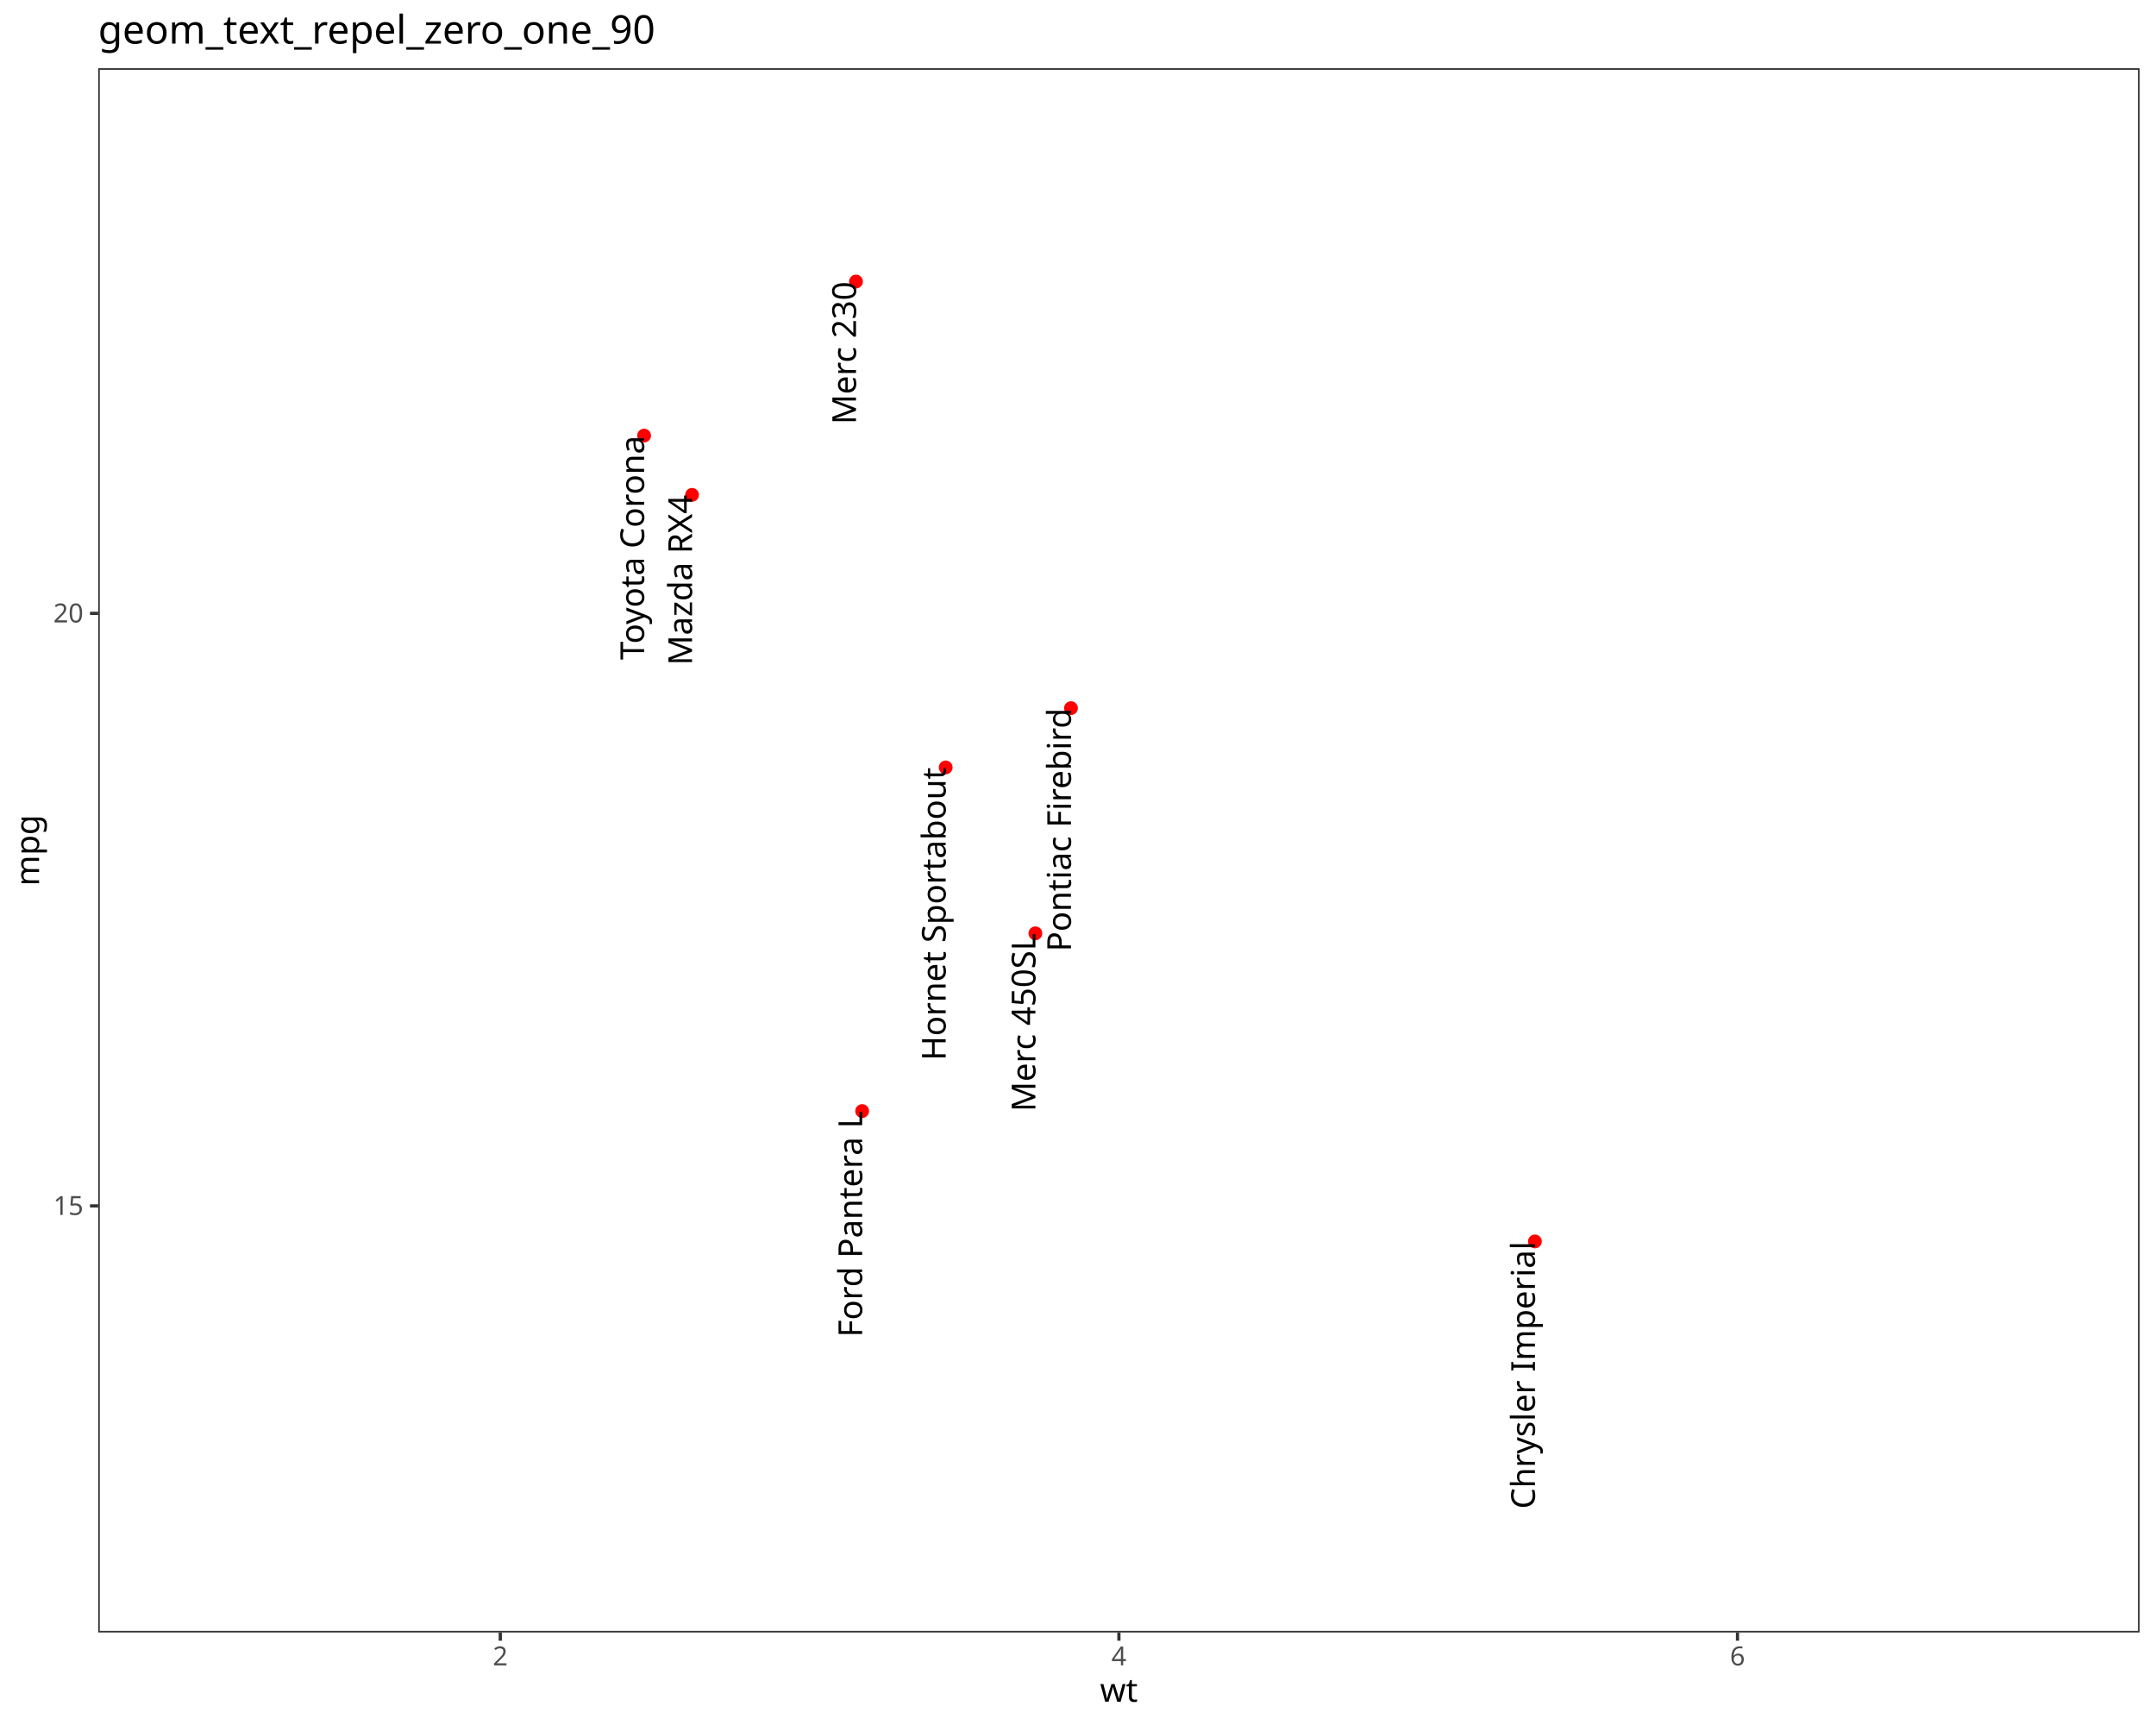
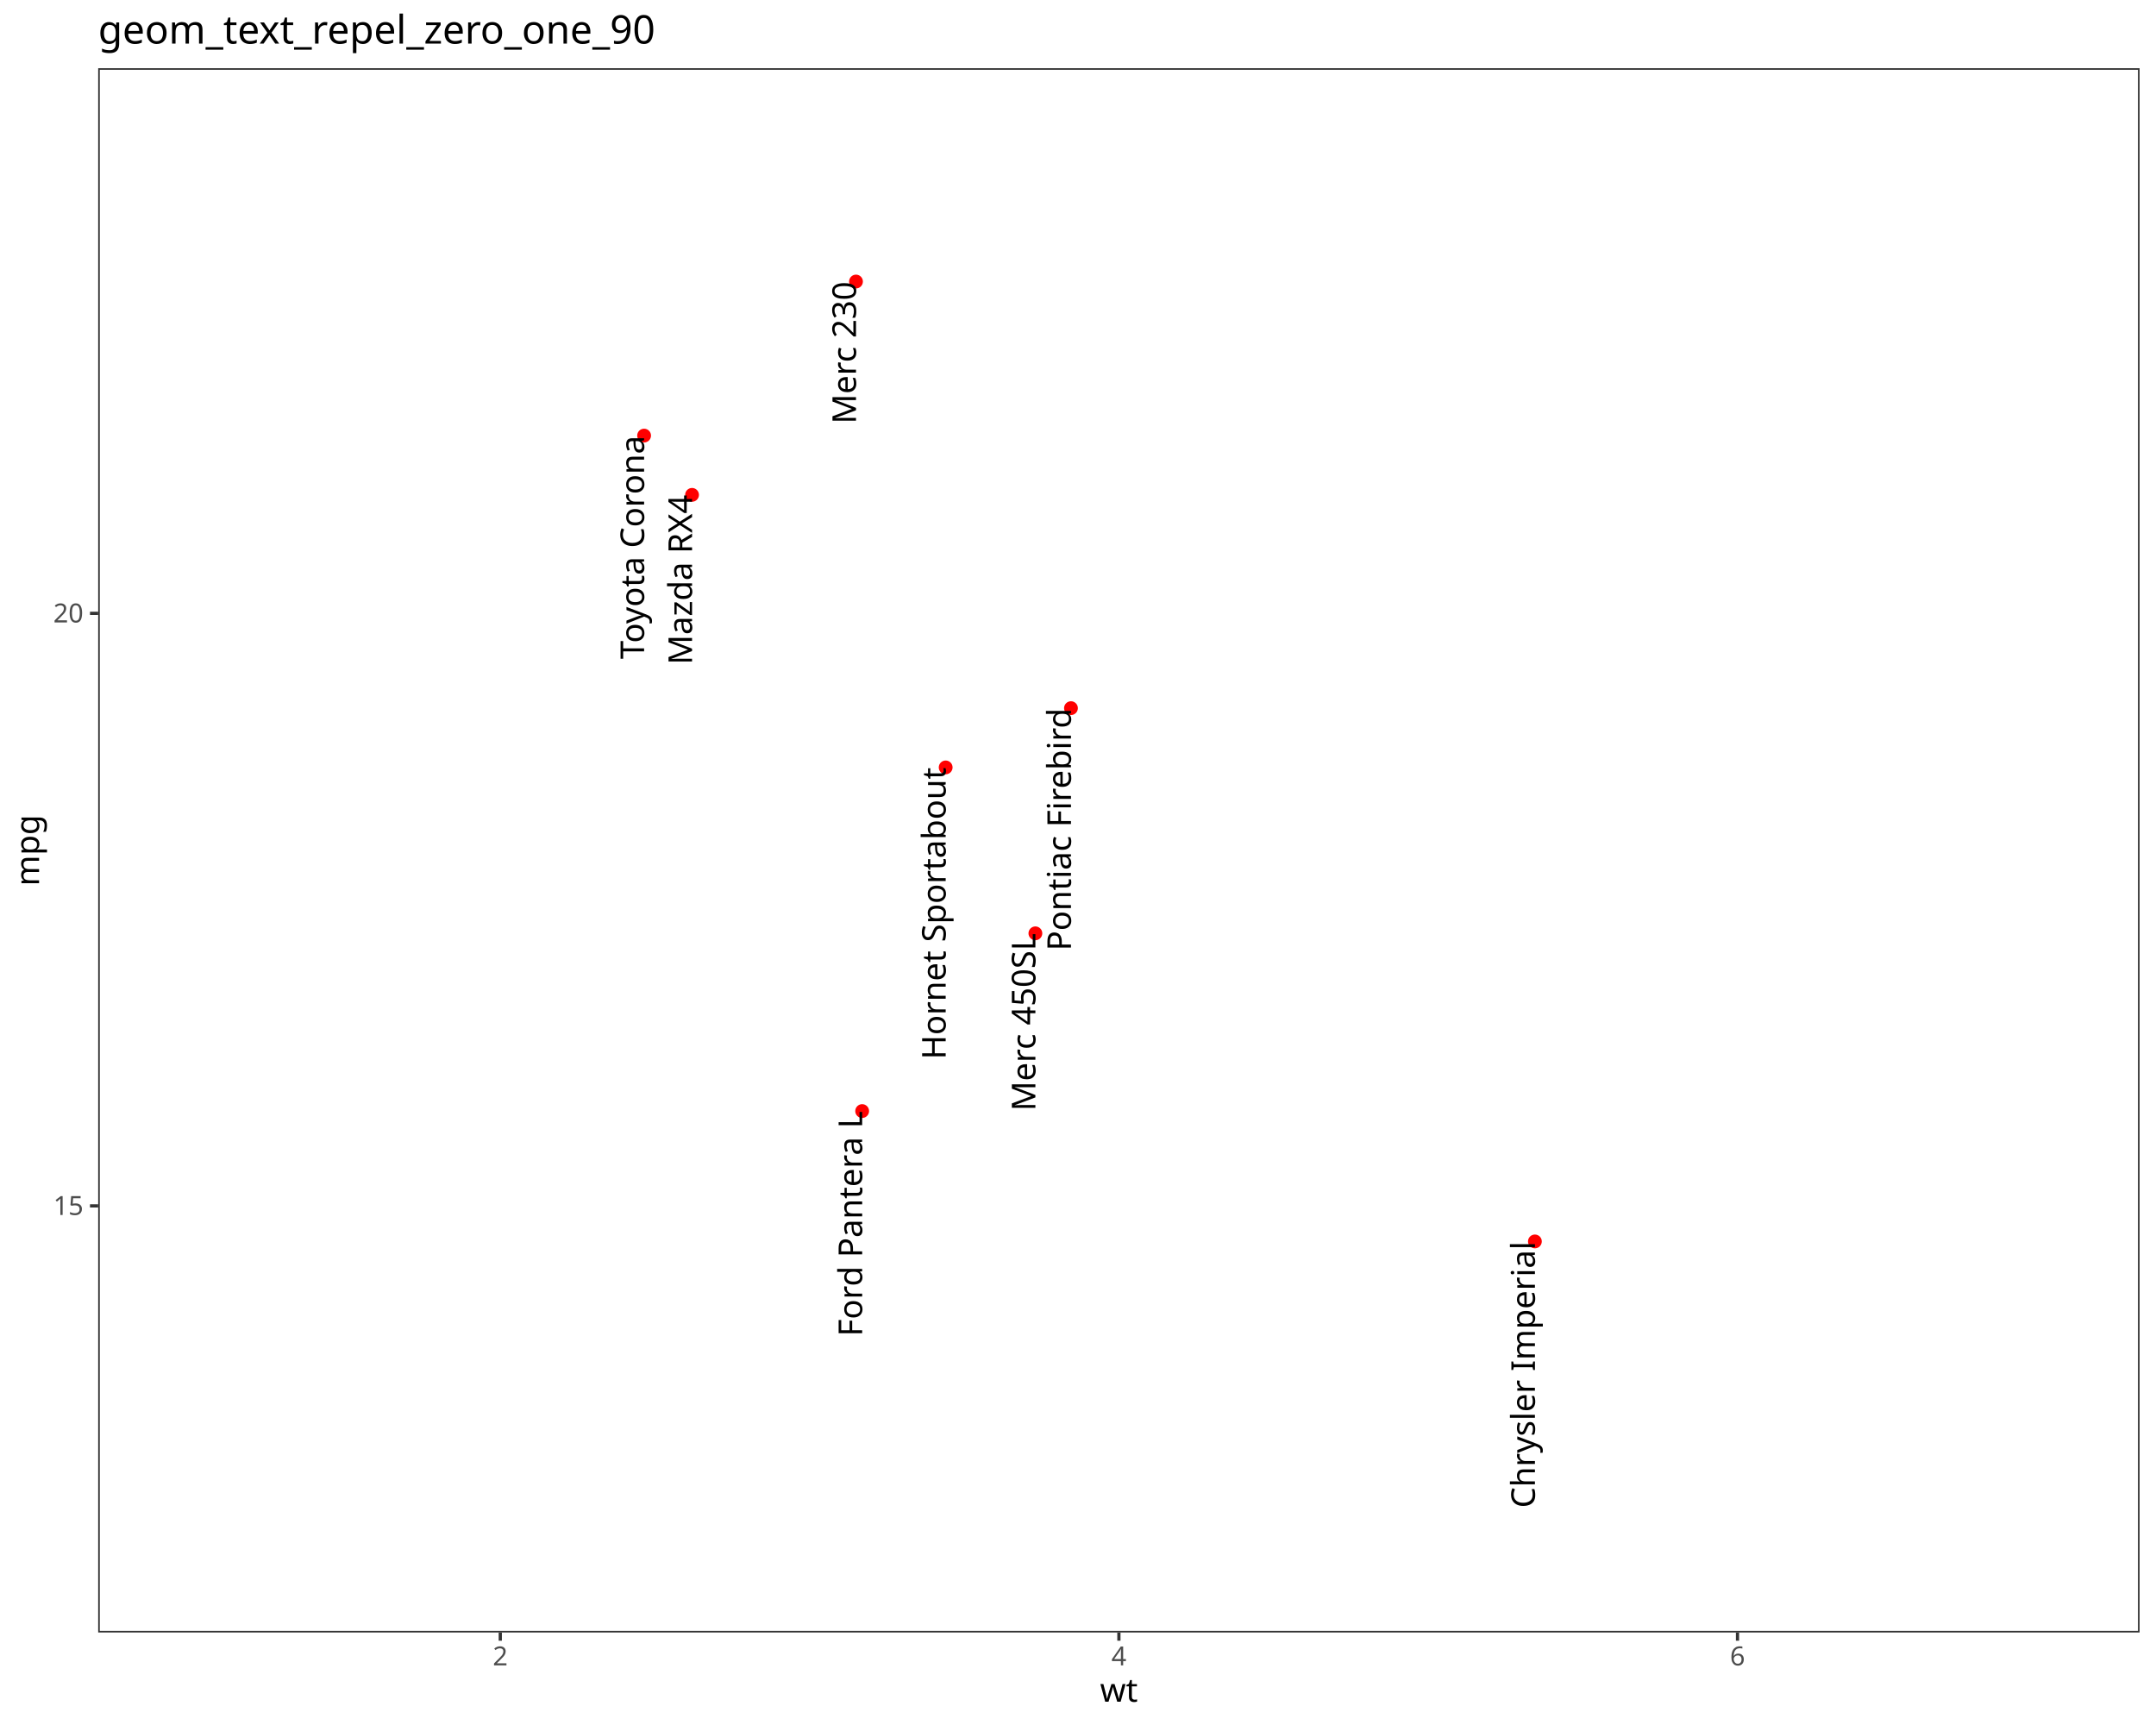
<svg xmlns="http://www.w3.org/2000/svg" class="svglite" data-engine-version="2.0" width="720.00pt" height="576.00pt" viewBox="0 0 720.00 576.00">
  <defs>
    <style type="text/css">
    .svglite line, .svglite polyline, .svglite polygon, .svglite path, .svglite rect, .svglite circle {
      fill: none;
      stroke: #000000;
      stroke-linecap: round;
      stroke-linejoin: round;
      stroke-miterlimit: 10.00;
    }
  </style>
  </defs>
  <rect width="100%" height="100%" style="stroke: none; fill: #FFFFFF;" />
  <defs>
    <clipPath id="cpMC4wMHw3MjAuMDB8MC4wMHw1NzYuMDA=">
      <rect x="0.00" y="0.00" width="720.00" height="576.00" />
    </clipPath>
  </defs>
  <g clip-path="url(#cpMC4wMHw3MjAuMDB8MC4wMHw1NzYuMDA=)">
    <rect x="0.00" y="0.00" width="720.00" height="576.00" style="stroke-width: 1.07; stroke: #FFFFFF; fill: #FFFFFF;" />
  </g>
  <defs>
    <clipPath id="cpMzIuNzl8NzE0LjUyfDIyLjc4fDU0NS4xMQ==">
      <rect x="32.79" y="22.78" width="681.73" height="522.33" />
    </clipPath>
  </defs>
  <g clip-path="url(#cpMzIuNzl8NzE0LjUyfDIyLjc4fDU0NS4xMQ==)">
    <rect x="32.79" y="22.78" width="681.73" height="522.33" style="stroke-width: 1.07; stroke: none; fill: #FFFFFF;" />
    <circle cx="231.11" cy="165.24" r="1.95" style="stroke-width: 0.71; stroke: #FF0000; fill: #FF0000;" />
    <circle cx="315.81" cy="256.25" r="1.95" style="stroke-width: 0.71; stroke: #FF0000; fill: #FF0000;" />
    <circle cx="285.86" cy="94.01" r="1.95" style="stroke-width: 0.71; stroke: #FF0000; fill: #FF0000;" />
    <circle cx="345.77" cy="311.65" r="1.95" style="stroke-width: 0.71; stroke: #FF0000; fill: #FF0000;" />
    <circle cx="512.58" cy="414.53" r="1.95" style="stroke-width: 0.71; stroke: #FF0000; fill: #FF0000;" />
    <circle cx="215.10" cy="145.45" r="1.95" style="stroke-width: 0.71; stroke: #FF0000; fill: #FF0000;" />
    <circle cx="357.65" cy="236.46" r="1.95" style="stroke-width: 0.71; stroke: #FF0000; fill: #FF0000;" />
    <circle cx="287.92" cy="371.00" r="1.95" style="stroke-width: 0.71; stroke: #FF0000; fill: #FF0000;" />
-     <text transform="translate(231.11,165.24) rotate(-90)" text-anchor="end" style="font-size: 11.04px; font-family: sans;" textLength="57.69px" lengthAdjust="spacingAndGlyphs">Mazda RX4</text>
-     <text transform="translate(315.81,256.25) rotate(-90)" text-anchor="end" style="font-size: 11.04px; font-family: sans;" textLength="90.22px" lengthAdjust="spacingAndGlyphs">Hornet Sportabout</text>
-     <text transform="translate(285.86,94.01) rotate(-90)" text-anchor="end" style="font-size: 11.04px; font-family: sans;" textLength="46.03px" lengthAdjust="spacingAndGlyphs">Merc 230</text>
-     <text transform="translate(345.77,311.65) rotate(-90)" text-anchor="end" style="font-size: 11.04px; font-family: sans;" textLength="59.53px" lengthAdjust="spacingAndGlyphs">Merc 450SL</text>
-     <text transform="translate(512.59,414.53) rotate(-90)" text-anchor="end" style="font-size: 11.04px; font-family: sans;" textLength="83.44px" lengthAdjust="spacingAndGlyphs">Chrysler Imperial</text>
-     <text transform="translate(215.10,145.45) rotate(-90)" text-anchor="end" style="font-size: 11.04px; font-family: sans;" textLength="73.03px" lengthAdjust="spacingAndGlyphs">Toyota Corona</text>
-     <text transform="translate(357.65,236.46) rotate(-90)" text-anchor="end" style="font-size: 11.04px; font-family: sans;" textLength="77.31px" lengthAdjust="spacingAndGlyphs">Pontiac Firebird</text>
-     <text transform="translate(287.92,371.00) rotate(-90)" text-anchor="end" style="font-size: 11.04px; font-family: sans;" textLength="73.64px" lengthAdjust="spacingAndGlyphs">Ford Pantera L</text>
+     <text transform="translate(231.11,165.24) rotate(-90)" text-anchor="end" style="font-size: 11.00px; font-family: sans;" textLength="57.49px" lengthAdjust="spacingAndGlyphs">Mazda RX4</text>
+     <text transform="translate(315.81,256.25) rotate(-90)" text-anchor="end" style="font-size: 11.00px; font-family: sans;" textLength="89.90px" lengthAdjust="spacingAndGlyphs">Hornet Sportabout</text>
+     <text transform="translate(285.86,94.01) rotate(-90)" text-anchor="end" style="font-size: 11.00px; font-family: sans;" textLength="45.86px" lengthAdjust="spacingAndGlyphs">Merc 230</text>
+     <text transform="translate(345.77,311.65) rotate(-90)" text-anchor="end" style="font-size: 11.00px; font-family: sans;" textLength="59.32px" lengthAdjust="spacingAndGlyphs">Merc 450SL</text>
+     <text transform="translate(512.59,414.53) rotate(-90)" text-anchor="end" style="font-size: 11.00px; font-family: sans;" textLength="83.14px" lengthAdjust="spacingAndGlyphs">Chrysler Imperial</text>
+     <text transform="translate(215.10,145.45) rotate(-90)" text-anchor="end" style="font-size: 11.00px; font-family: sans;" textLength="72.77px" lengthAdjust="spacingAndGlyphs">Toyota Corona</text>
+     <text transform="translate(357.65,236.46) rotate(-90)" text-anchor="end" style="font-size: 11.00px; font-family: sans;" textLength="77.04px" lengthAdjust="spacingAndGlyphs">Pontiac Firebird</text>
+     <text transform="translate(287.92,371.00) rotate(-90)" text-anchor="end" style="font-size: 11.00px; font-family: sans;" textLength="73.38px" lengthAdjust="spacingAndGlyphs">Ford Pantera L</text>
    <rect x="32.79" y="22.78" width="681.73" height="522.33" style="stroke-width: 1.07; stroke: #333333;" />
  </g>
  <g clip-path="url(#cpMC4wMHw3MjAuMDB8MC4wMHw1NzYuMDA=)">
    <text x="27.86" y="405.69" text-anchor="end" style="font-size: 8.80px; fill: #4D4D4D; font-family: sans;" textLength="9.79px" lengthAdjust="spacingAndGlyphs">15</text>
    <text x="27.86" y="207.84" text-anchor="end" style="font-size: 8.80px; fill: #4D4D4D; font-family: sans;" textLength="9.79px" lengthAdjust="spacingAndGlyphs">20</text>
    <polyline points="30.05,402.66 32.79,402.66 " style="stroke-width: 1.07; stroke: #333333; stroke-linecap: butt;" />
    <polyline points="30.05,204.81 32.79,204.81 " style="stroke-width: 1.07; stroke: #333333; stroke-linecap: butt;" />
    <polyline points="167.07,547.85 167.07,545.11 " style="stroke-width: 1.07; stroke: #333333; stroke-linecap: butt;" />
    <polyline points="373.66,547.85 373.66,545.11 " style="stroke-width: 1.07; stroke: #333333; stroke-linecap: butt;" />
    <polyline points="580.24,547.85 580.24,545.11 " style="stroke-width: 1.07; stroke: #333333; stroke-linecap: butt;" />
    <text x="167.07" y="556.10" text-anchor="middle" style="font-size: 8.80px; fill: #4D4D4D; font-family: sans;" textLength="4.89px" lengthAdjust="spacingAndGlyphs">2</text>
    <text x="373.66" y="556.10" text-anchor="middle" style="font-size: 8.80px; fill: #4D4D4D; font-family: sans;" textLength="4.89px" lengthAdjust="spacingAndGlyphs">4</text>
    <text x="580.24" y="556.10" text-anchor="middle" style="font-size: 8.80px; fill: #4D4D4D; font-family: sans;" textLength="4.89px" lengthAdjust="spacingAndGlyphs">6</text>
    <text x="373.66" y="568.24" text-anchor="middle" style="font-size: 11.00px; font-family: sans;" textLength="11.00px" lengthAdjust="spacingAndGlyphs">wt</text>
    <text transform="translate(13.05,283.95) rotate(-90)" text-anchor="middle" style="font-size: 11.00px; font-family: sans;" textLength="21.40px" lengthAdjust="spacingAndGlyphs">mpg</text>
    <text x="32.79" y="14.56" style="font-size: 13.20px; font-family: sans;" textLength="182.76px" lengthAdjust="spacingAndGlyphs">geom_text_repel_zero_one_90</text>
  </g>
</svg>
